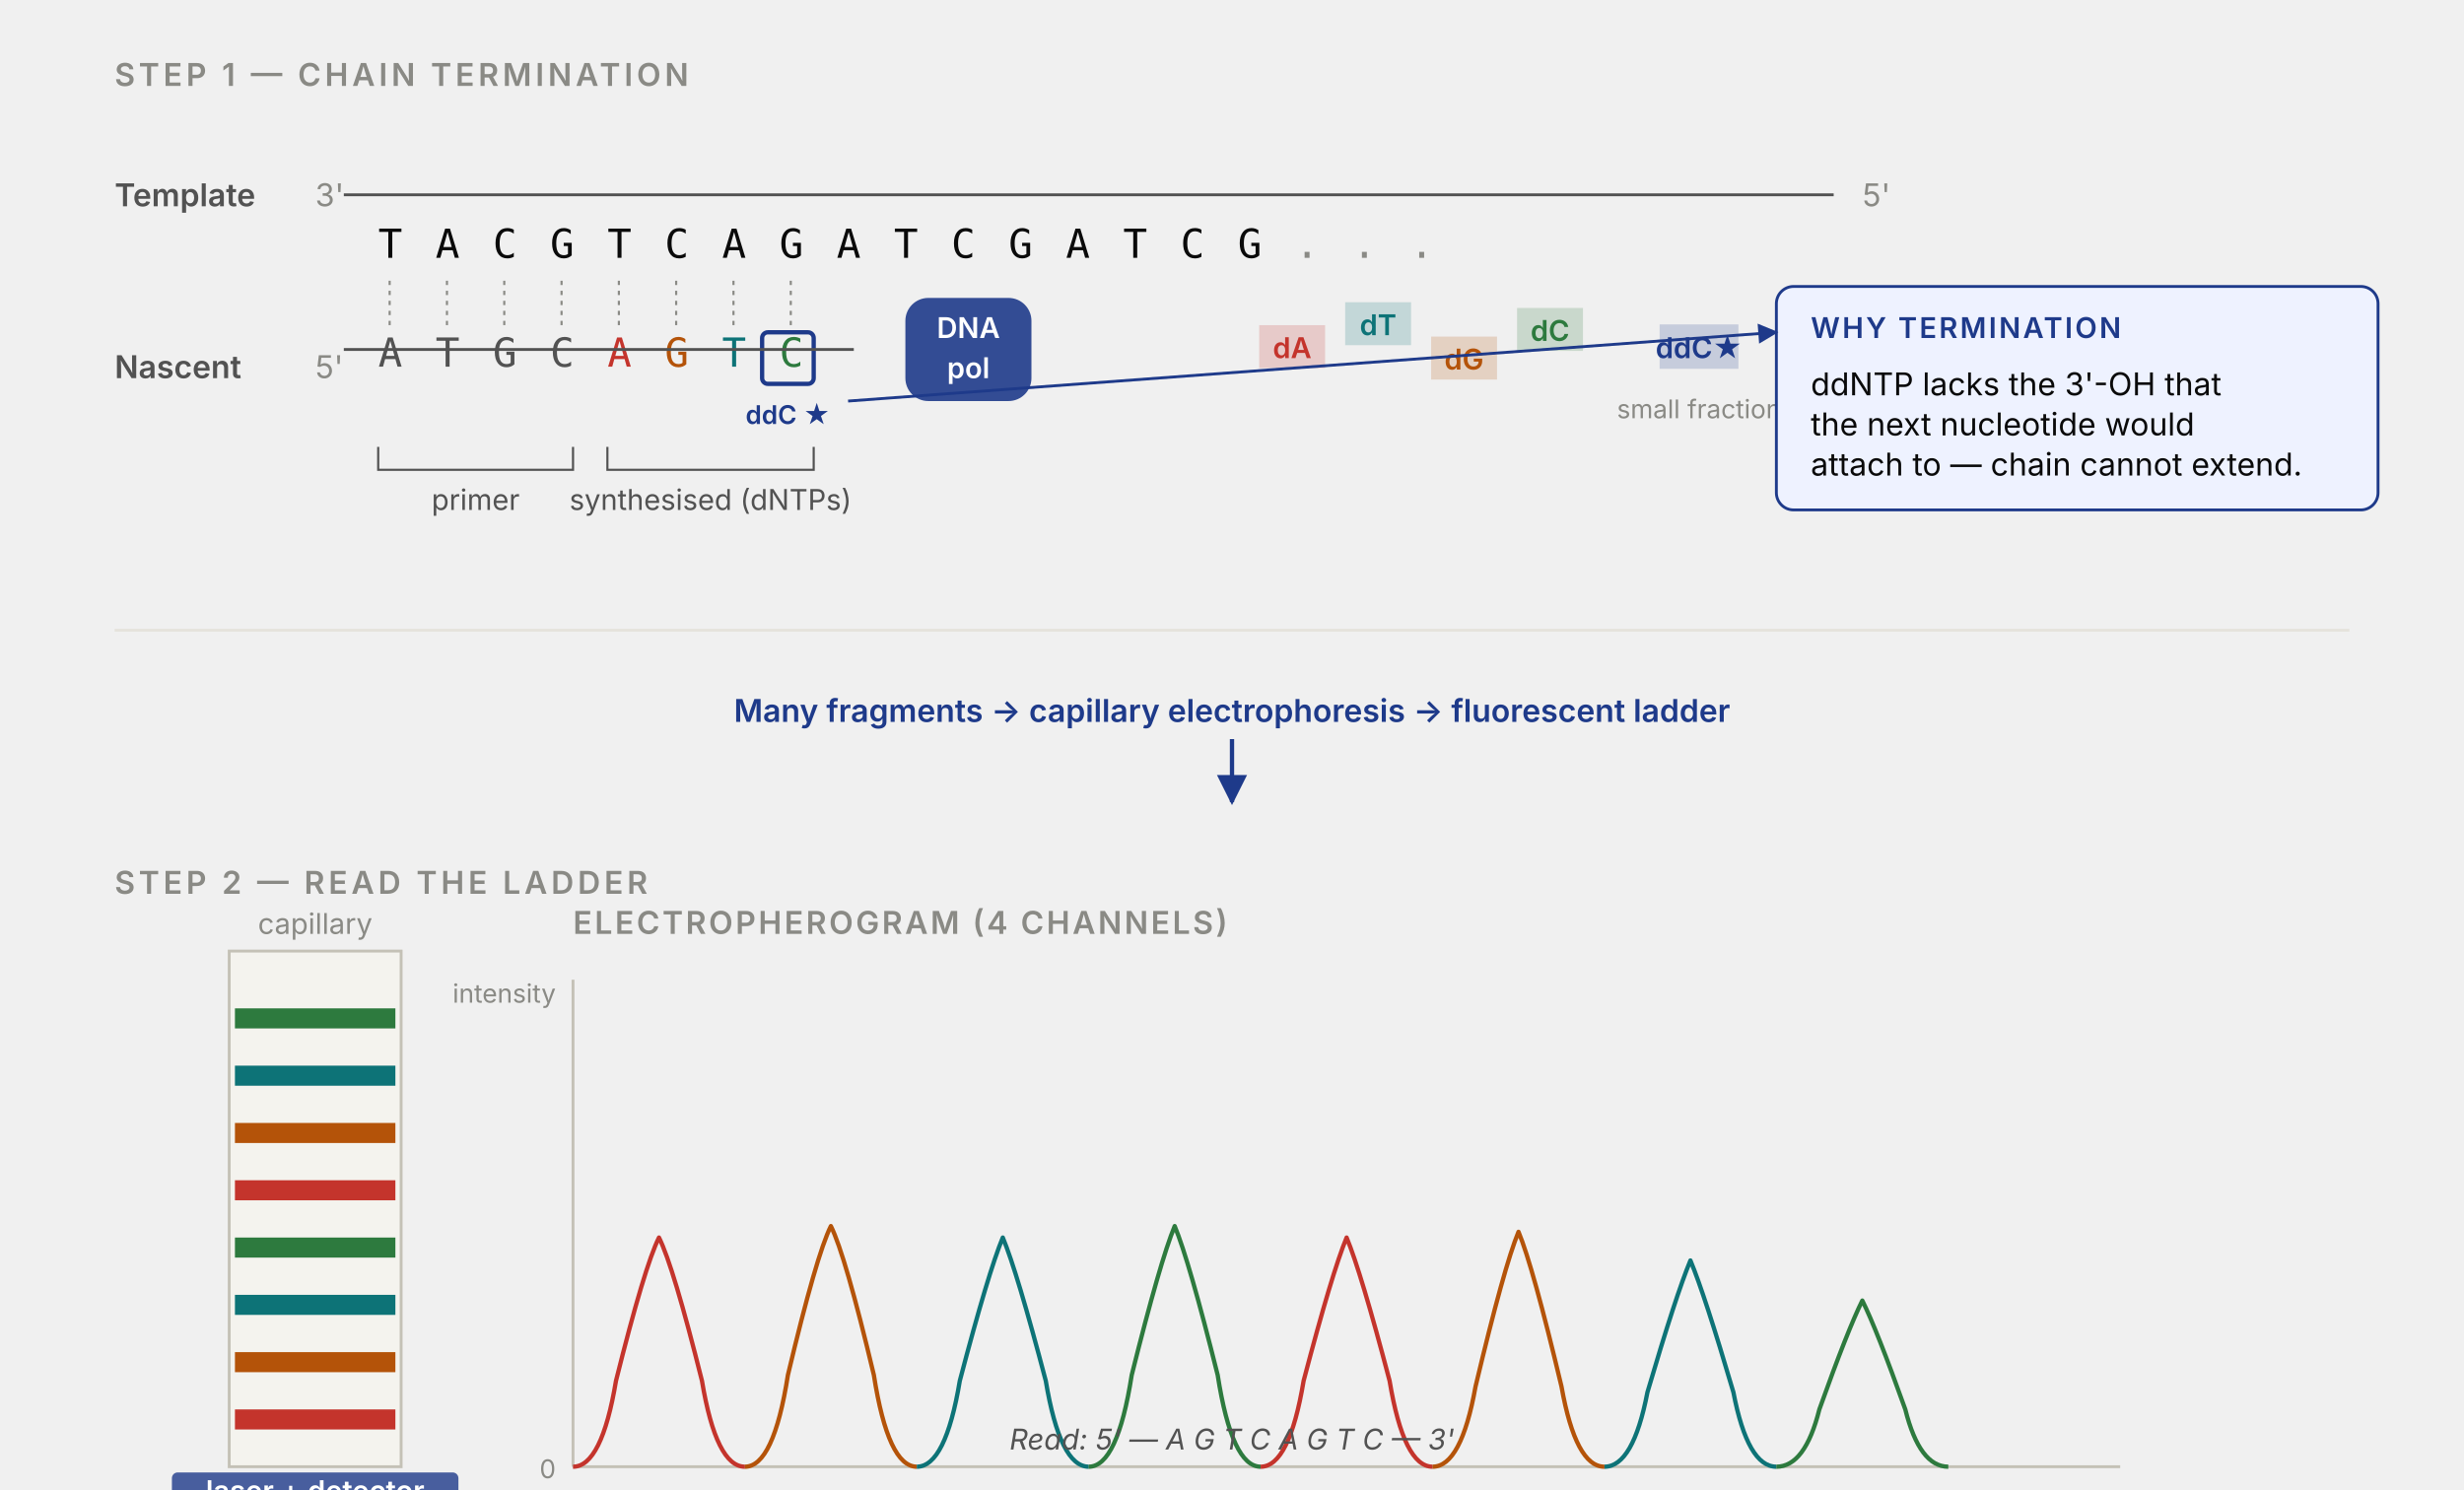
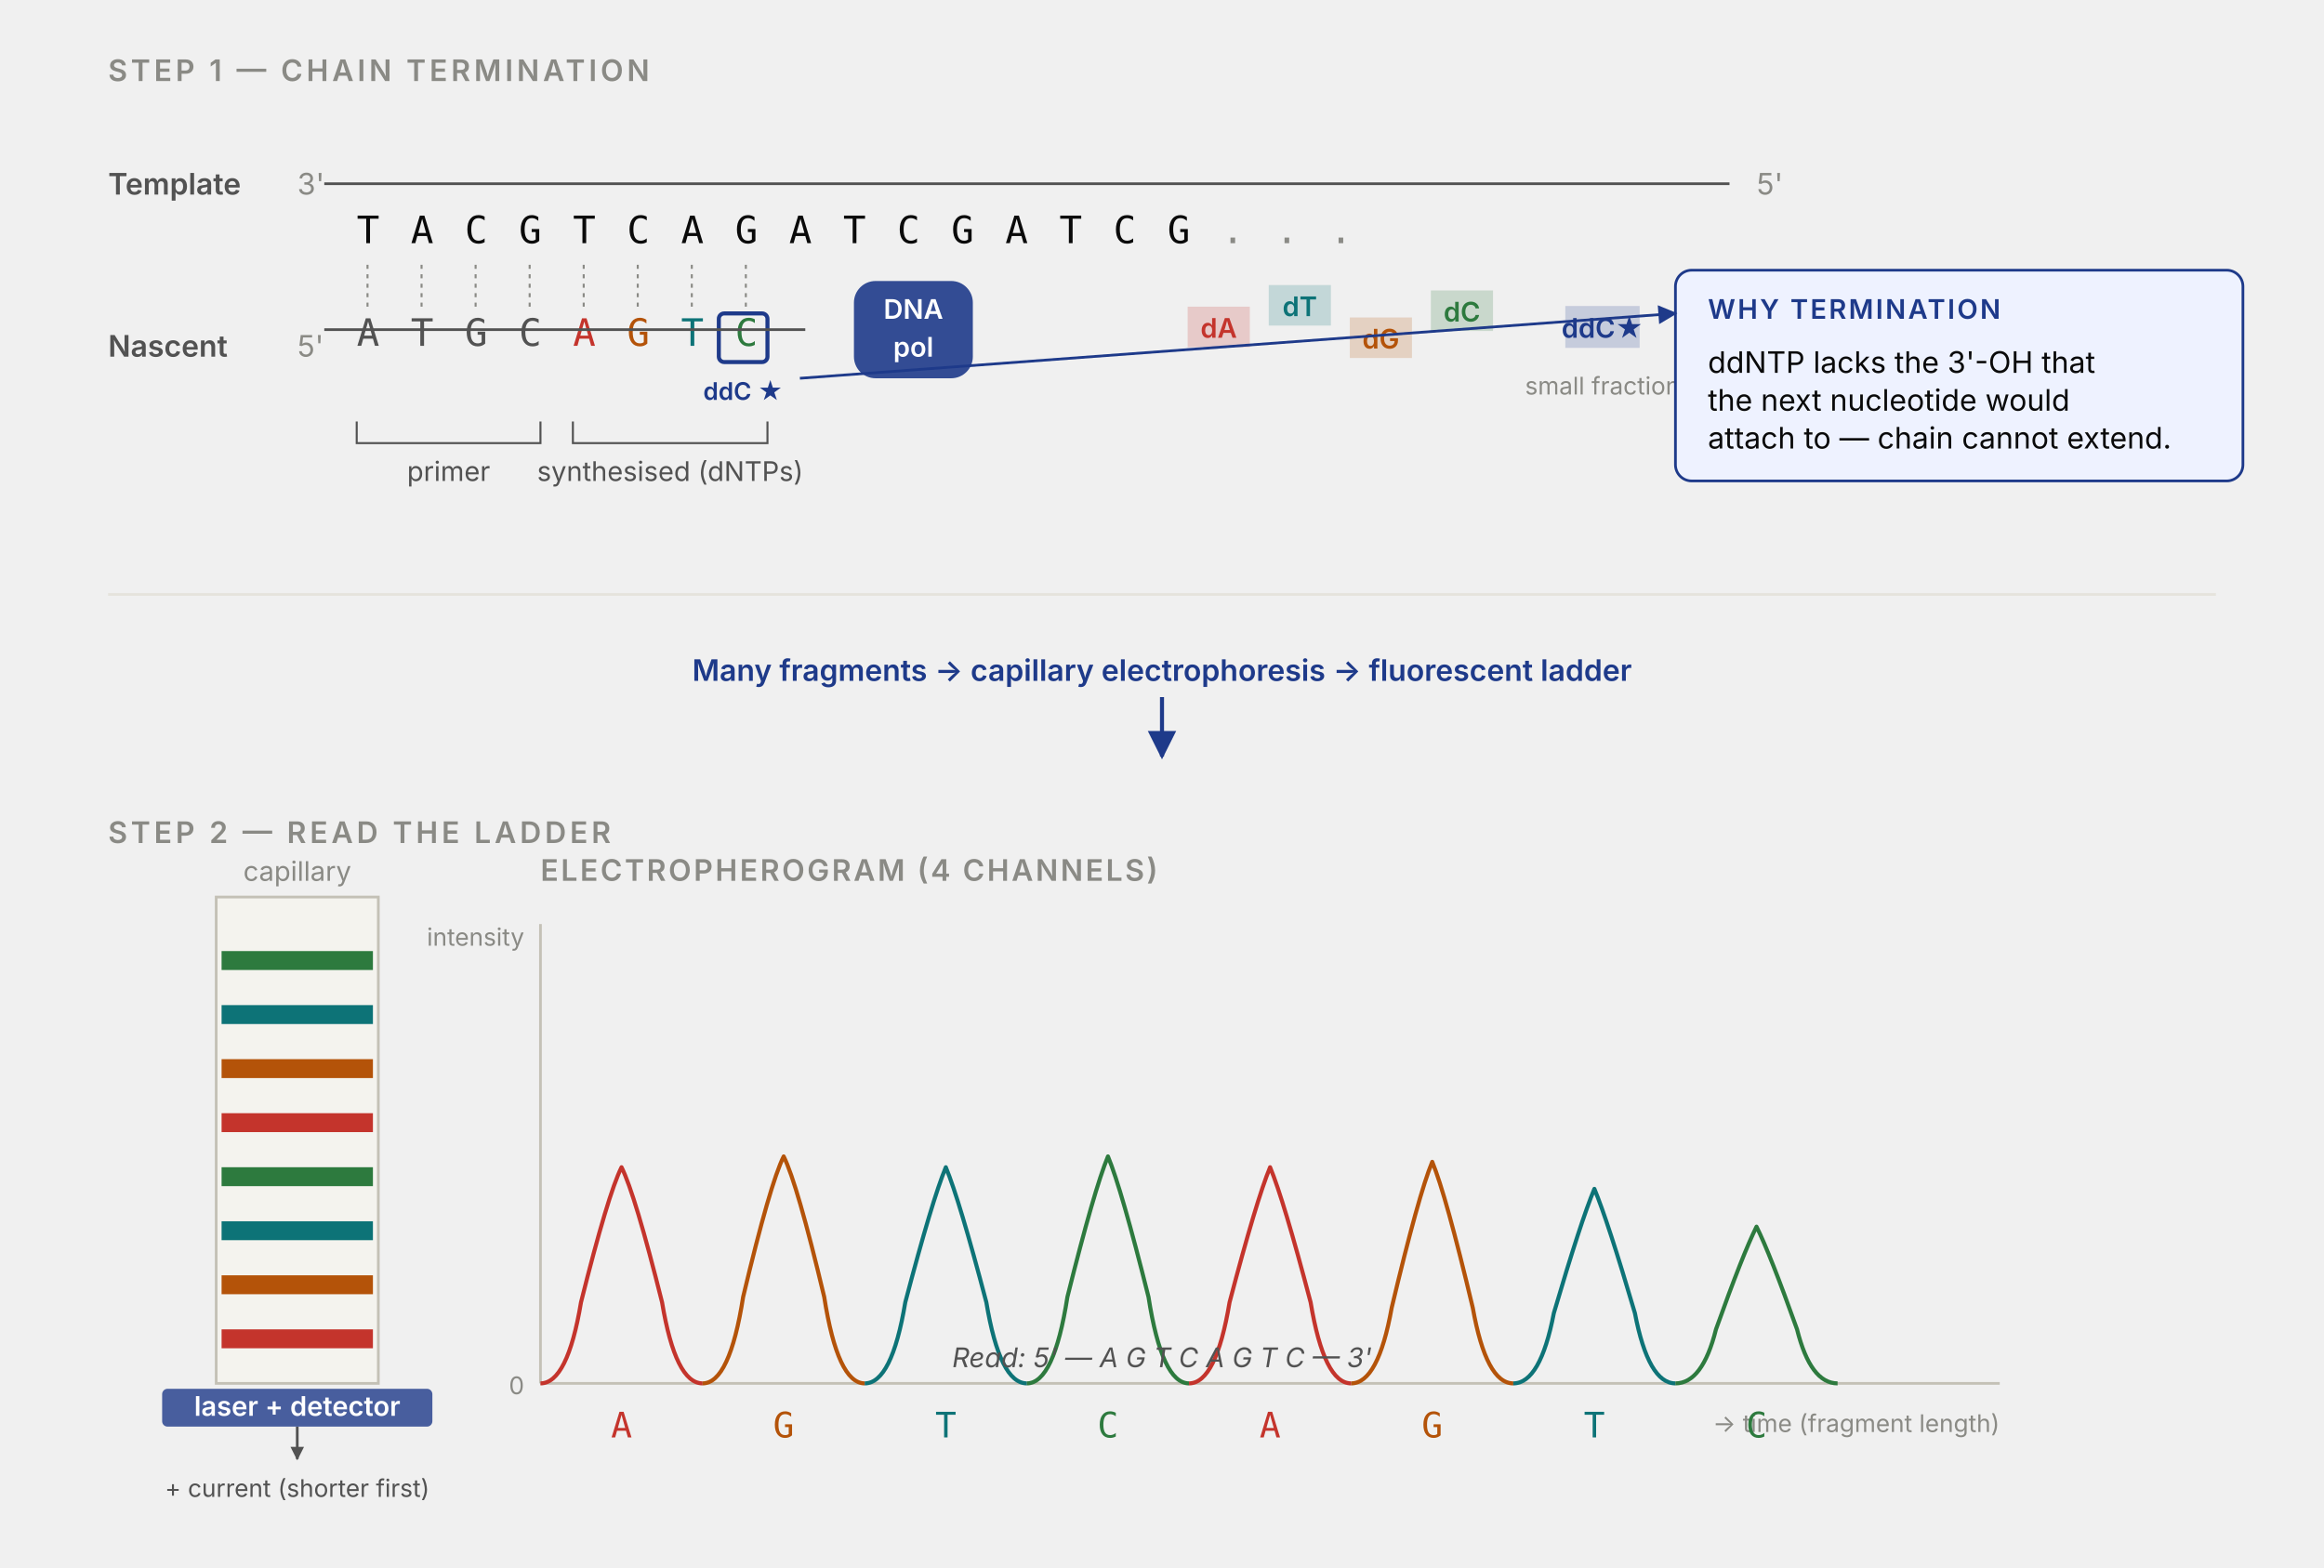
- <svg xmlns="http://www.w3.org/2000/svg" viewBox="0 0 860 520" role="img" aria-labelledby="t d">
+ <svg xmlns="http://www.w3.org/2000/svg" viewBox="0 0 860 580" role="img" aria-labelledby="t d">
  <defs>
    <marker id="arrow-accent" viewBox="0 0 10 10" refX="9" refY="5" markerWidth="7" markerHeight="7" orient="auto-start-reverse">
      <path d="M 0 0 L 10 5 L 0 10 z" fill="#1e3a8a" />
    </marker>
    <marker id="arrow-muted" viewBox="0 0 10 10" refX="9" refY="5" markerWidth="5" markerHeight="5" orient="auto-start-reverse">
      <path d="M 0 0 L 10 5 L 0 10 z" fill="#525252" />
    </marker>
  </defs>
  <text x="40" y="30" font-family="Inter, sans-serif" font-size="11" font-weight="600" fill="#8a8a85" letter-spacing="0.12em">STEP 1 — CHAIN TERMINATION</text>
  <g font-family="JetBrains Mono, monospace" font-size="14" fill="#0a0a0a">
    <text x="40" y="72" font-family="Inter, sans-serif" font-size="11" fill="#525252" font-weight="600">Template</text>
    <text x="110" y="72" font-family="Inter, sans-serif" font-size="11" fill="#8a8a85">3'</text>
    <line x1="120" y1="68" x2="640" y2="68" stroke="#525252" stroke-width="1" />
    <text x="650" y="72" font-family="Inter, sans-serif" font-size="11" fill="#8a8a85">5'</text>
    <text x="132" y="90">T</text>
    <text x="152" y="90">A</text>
    <text x="172" y="90">C</text>
    <text x="192" y="90">G</text>
    <text x="212" y="90">T</text>
    <text x="232" y="90">C</text>
    <text x="252" y="90">A</text>
    <text x="272" y="90">G</text>
    <text x="292" y="90">A</text>
    <text x="312" y="90">T</text>
    <text x="332" y="90">C</text>
    <text x="352" y="90">G</text>
    <text x="372" y="90">A</text>
    <text x="392" y="90">T</text>
    <text x="412" y="90">C</text>
    <text x="432" y="90">G</text>
    <text x="452" y="90" fill="#8a8a85">.</text>
    <text x="472" y="90" fill="#8a8a85">.</text>
    <text x="492" y="90" fill="#8a8a85">.</text>
  </g>
  <g stroke="#8a8a85" stroke-width="0.75" stroke-dasharray="1.5 2">
    <line x1="136" y1="98" x2="136" y2="114" />
    <line x1="156" y1="98" x2="156" y2="114" />
    <line x1="176" y1="98" x2="176" y2="114" />
    <line x1="196" y1="98" x2="196" y2="114" />
    <line x1="216" y1="98" x2="216" y2="114" />
    <line x1="236" y1="98" x2="236" y2="114" />
    <line x1="256" y1="98" x2="256" y2="114" />
    <line x1="276" y1="98" x2="276" y2="114" />
  </g>
  <g font-family="JetBrains Mono, monospace" font-size="14">
    <text x="40" y="132" font-family="Inter, sans-serif" font-size="11" fill="#525252" font-weight="600">Nascent</text>
    <text x="110" y="132" font-family="Inter, sans-serif" font-size="11" fill="#8a8a85">5'</text>
    <g fill="#525252">
      <text x="132" y="128">A</text>
      <text x="152" y="128">T</text>
      <text x="172" y="128">G</text>
      <text x="192" y="128">C</text>
    </g>
    <g>
      <text x="212" y="128" fill="#c4342c">A</text>
      <text x="232" y="128" fill="#b45309">G</text>
      <text x="252" y="128" fill="#0d7377">T</text>
      <text x="272" y="128" fill="#2d7a3e">C</text>
    </g>
    <rect x="266" y="116" width="18" height="18" fill="none" stroke="#1e3a8a" stroke-width="1.5" rx="2" />
    <text x="275" y="148" font-family="Inter, sans-serif" font-size="9" fill="#1e3a8a" font-weight="600" text-anchor="middle">ddC ★</text>
    <line x1="120" y1="122" x2="298" y2="122" stroke="#525252" stroke-width="1" />
  </g>
  <g stroke="#525252" stroke-width="0.75" fill="none">
    <path d="M 132 156 L 132 164 L 200 164 L 200 156" />
  </g>
  <text x="166" y="178" font-family="Inter, sans-serif" font-size="10" fill="#525252" text-anchor="middle">primer</text>
  <g stroke="#525252" stroke-width="0.75" fill="none">
    <path d="M 212 156 L 212 164 L 284 164 L 284 156" />
  </g>
  <text x="248" y="178" font-family="Inter, sans-serif" font-size="10" fill="#525252" text-anchor="middle">synthesised (dNTPs)</text>
  <g>
    <rect x="316" y="104" width="44" height="36" rx="8" fill="#1e3a8a" opacity="0.9" />
    <text x="338" y="118" font-family="Inter, sans-serif" font-size="10" font-weight="600" fill="#ffffff" text-anchor="middle">DNA</text>
    <text x="338" y="132" font-family="Inter, sans-serif" font-size="10" font-weight="600" fill="#ffffff" text-anchor="middle">pol</text>
  </g>
  <g font-family="Inter, sans-serif" font-size="10" fill="#0a0a0a">
    <rect x="440" y="114" width="22" height="14" fill="#c4342c" opacity="0.2" stroke="#c4342c" stroke-width="1" />
    <text x="451" y="125" text-anchor="middle" fill="#c4342c" font-weight="600">dA</text>
    <rect x="470" y="106" width="22" height="14" fill="#0d7377" opacity="0.2" stroke="#0d7377" stroke-width="1" />
    <text x="481" y="117" text-anchor="middle" fill="#0d7377" font-weight="600">dT</text>
    <rect x="500" y="118" width="22" height="14" fill="#b45309" opacity="0.2" stroke="#b45309" stroke-width="1" />
    <text x="511" y="129" text-anchor="middle" fill="#b45309" font-weight="600">dG</text>
    <rect x="530" y="108" width="22" height="14" fill="#2d7a3e" opacity="0.2" stroke="#2d7a3e" stroke-width="1" />
    <text x="541" y="119" text-anchor="middle" fill="#2d7a3e" font-weight="600">dC</text>
  </g>
  <g font-family="Inter, sans-serif" font-size="10" fill="#0a0a0a">
    <rect x="580" y="114" width="26" height="14" fill="#1e3a8a" opacity="0.2" stroke="#1e3a8a" stroke-width="1.5" />
    <text x="593" y="125" text-anchor="middle" fill="#1e3a8a" font-weight="600">ddC★</text>
  </g>
  <text x="593" y="146" font-family="Inter, sans-serif" font-size="9" fill="#8a8a85" text-anchor="middle">small fraction</text>
  <g transform="translate(620 100)">
    <rect x="0" y="0" width="210" height="78" rx="6" fill="#eef2ff" stroke="#1e3a8a" stroke-width="1" />
    <text x="12" y="18" font-family="Inter, sans-serif" font-size="10" font-weight="600" fill="#1e3a8a" letter-spacing="0.08em">WHY TERMINATION</text>
    <text x="12" y="38" font-family="Inter, sans-serif" font-size="11" fill="#0a0a0a">ddNTP lacks the 3'-OH that</text>
    <text x="12" y="52" font-family="Inter, sans-serif" font-size="11" fill="#0a0a0a">the next nucleotide would</text>
    <text x="12" y="66" font-family="Inter, sans-serif" font-size="11" fill="#0a0a0a">attach to — chain cannot extend.</text>
  </g>
  <line x1="296" y1="140" x2="620" y2="116" stroke="#1e3a8a" stroke-width="1" fill="none" marker-end="url(#arrow-accent)" />
  <line x1="40" y1="220" x2="820" y2="220" stroke="#e5e3dc" stroke-width="1" />
  <text x="430" y="252" font-family="Inter, sans-serif" font-size="11" font-weight="600" fill="#1e3a8a" text-anchor="middle">Many fragments → capillary electrophoresis → fluorescent ladder</text>
  <line x1="430" y1="258" x2="430" y2="280" stroke="#1e3a8a" stroke-width="1.5" fill="none" marker-end="url(#arrow-accent)" />
  <text x="40" y="312" font-family="Inter, sans-serif" font-size="11" font-weight="600" fill="#8a8a85" letter-spacing="0.12em">STEP 2 — READ THE LADDER</text>
  <g>
    <rect x="80" y="332" width="60" height="180" fill="#f4f3ee" stroke="#c4c1b6" stroke-width="1" />
    <text x="110" y="326" font-family="Inter, sans-serif" font-size="10" fill="#8a8a85" text-anchor="middle">capillary</text>
    <text x="110" y="324" font-family="Inter, sans-serif" font-size="10" fill="#8a8a85" text-anchor="middle" />
    <line x1="110" y1="528" x2="110" y2="540" stroke="#525252" stroke-width="1" marker-end="url(#arrow-muted)" />
    <text x="110" y="554" font-family="Inter, sans-serif" font-size="9" fill="#525252" text-anchor="middle">+ current (shorter first)</text>
  </g>
  <g stroke-width="0" rx="1">
    <rect x="82" y="492" width="56" height="7" fill="#c4342c" />
    <rect x="82" y="472" width="56" height="7" fill="#b45309" />
    <rect x="82" y="452" width="56" height="7" fill="#0d7377" />
    <rect x="82" y="432" width="56" height="7" fill="#2d7a3e" />
    <rect x="82" y="412" width="56" height="7" fill="#c4342c" />
    <rect x="82" y="392" width="56" height="7" fill="#b45309" />
    <rect x="82" y="372" width="56" height="7" fill="#0d7377" />
    <rect x="82" y="352" width="56" height="7" fill="#2d7a3e" />
  </g>
  <g>
    <rect x="60" y="514" width="100" height="14" rx="2" fill="#1e3a8a" opacity="0.8" />
    <text x="110" y="524" font-family="Inter, sans-serif" font-size="10" font-weight="600" fill="#ffffff" text-anchor="middle">laser + detector</text>
  </g>
  <g transform="translate(200 332)">
    <text x="0" y="-6" font-family="Inter, sans-serif" font-size="11" font-weight="600" fill="#8a8a85" letter-spacing="0.08em">ELECTROPHEROGRAM (4 CHANNELS)</text>
    <g stroke="#c4c1b6" stroke-width="1" fill="none">
      <line x1="0" y1="10" x2="0" y2="180" />
      <line x1="0" y1="180" x2="540" y2="180" />
    </g>
    <text x="-6" y="184" font-family="Inter, sans-serif" font-size="9" fill="#8a8a85" text-anchor="end">0</text>
    <text x="-6" y="18" font-family="Inter, sans-serif" font-size="9" fill="#8a8a85" text-anchor="end">intensity</text>
    <text x="540" y="198" font-family="Inter, sans-serif" font-size="9" fill="#8a8a85" text-anchor="end">→ time (fragment length)</text>
    <g font-family="JetBrains Mono, monospace" font-size="13" font-weight="500" text-anchor="middle">
      <text x="30" y="200" fill="#c4342c">A</text>
      <text x="90" y="200" fill="#b45309">G</text>
      <text x="150" y="200" fill="#0d7377">T</text>
      <text x="210" y="200" fill="#2d7a3e">C</text>
      <text x="270" y="200" fill="#c4342c">A</text>
      <text x="330" y="200" fill="#b45309">G</text>
      <text x="390" y="200" fill="#0d7377">T</text>
      <text x="450" y="200" fill="#2d7a3e">C</text>
    </g>
    <g fill="none" stroke-width="1.5" stroke-linejoin="round">
      <path d="M 0 180 Q 10 180 15 150 Q 25 110 30 100 Q 35 110 45 150 Q 50 180 60 180" stroke="#c4342c" />
      <path d="M 60 180 Q 70 180 75 148 Q 85 106 90 96 Q 95 106 105 148 Q 110 180 120 180" stroke="#b45309" />
      <path d="M 120 180 Q 130 180 135 150 Q 145 112 150 100 Q 155 112 165 150 Q 170 180 180 180" stroke="#0d7377" />
      <path d="M 180 180 Q 190 180 195 148 Q 205 108 210 96 Q 215 108 225 148 Q 230 180 240 180" stroke="#2d7a3e" />
      <path d="M 240 180 Q 250 180 255 150 Q 265 112 270 100 Q 275 112 285 150 Q 290 180 300 180" stroke="#c4342c" />
      <path d="M 300 180 Q 310 180 315 152 Q 325 110 330 98  Q 335 110 345 152 Q 350 180 360 180" stroke="#b45309" />
      <path d="M 360 180 Q 370 180 375 154 Q 385 120 390 108 Q 395 120 405 154 Q 410 180 420 180" stroke="#0d7377" />
      <path d="M 420 180 Q 430 180 435 160 Q 445 132 450 122 Q 455 132 465 160 Q 470 180 480 180" stroke="#2d7a3e" />
    </g>
  </g>
  <text x="430" y="506" font-family="Inter, sans-serif" font-size="10" fill="#525252" font-style="italic" text-anchor="middle">Read: 5' — A G T C A G T C — 3'</text>
</svg>
